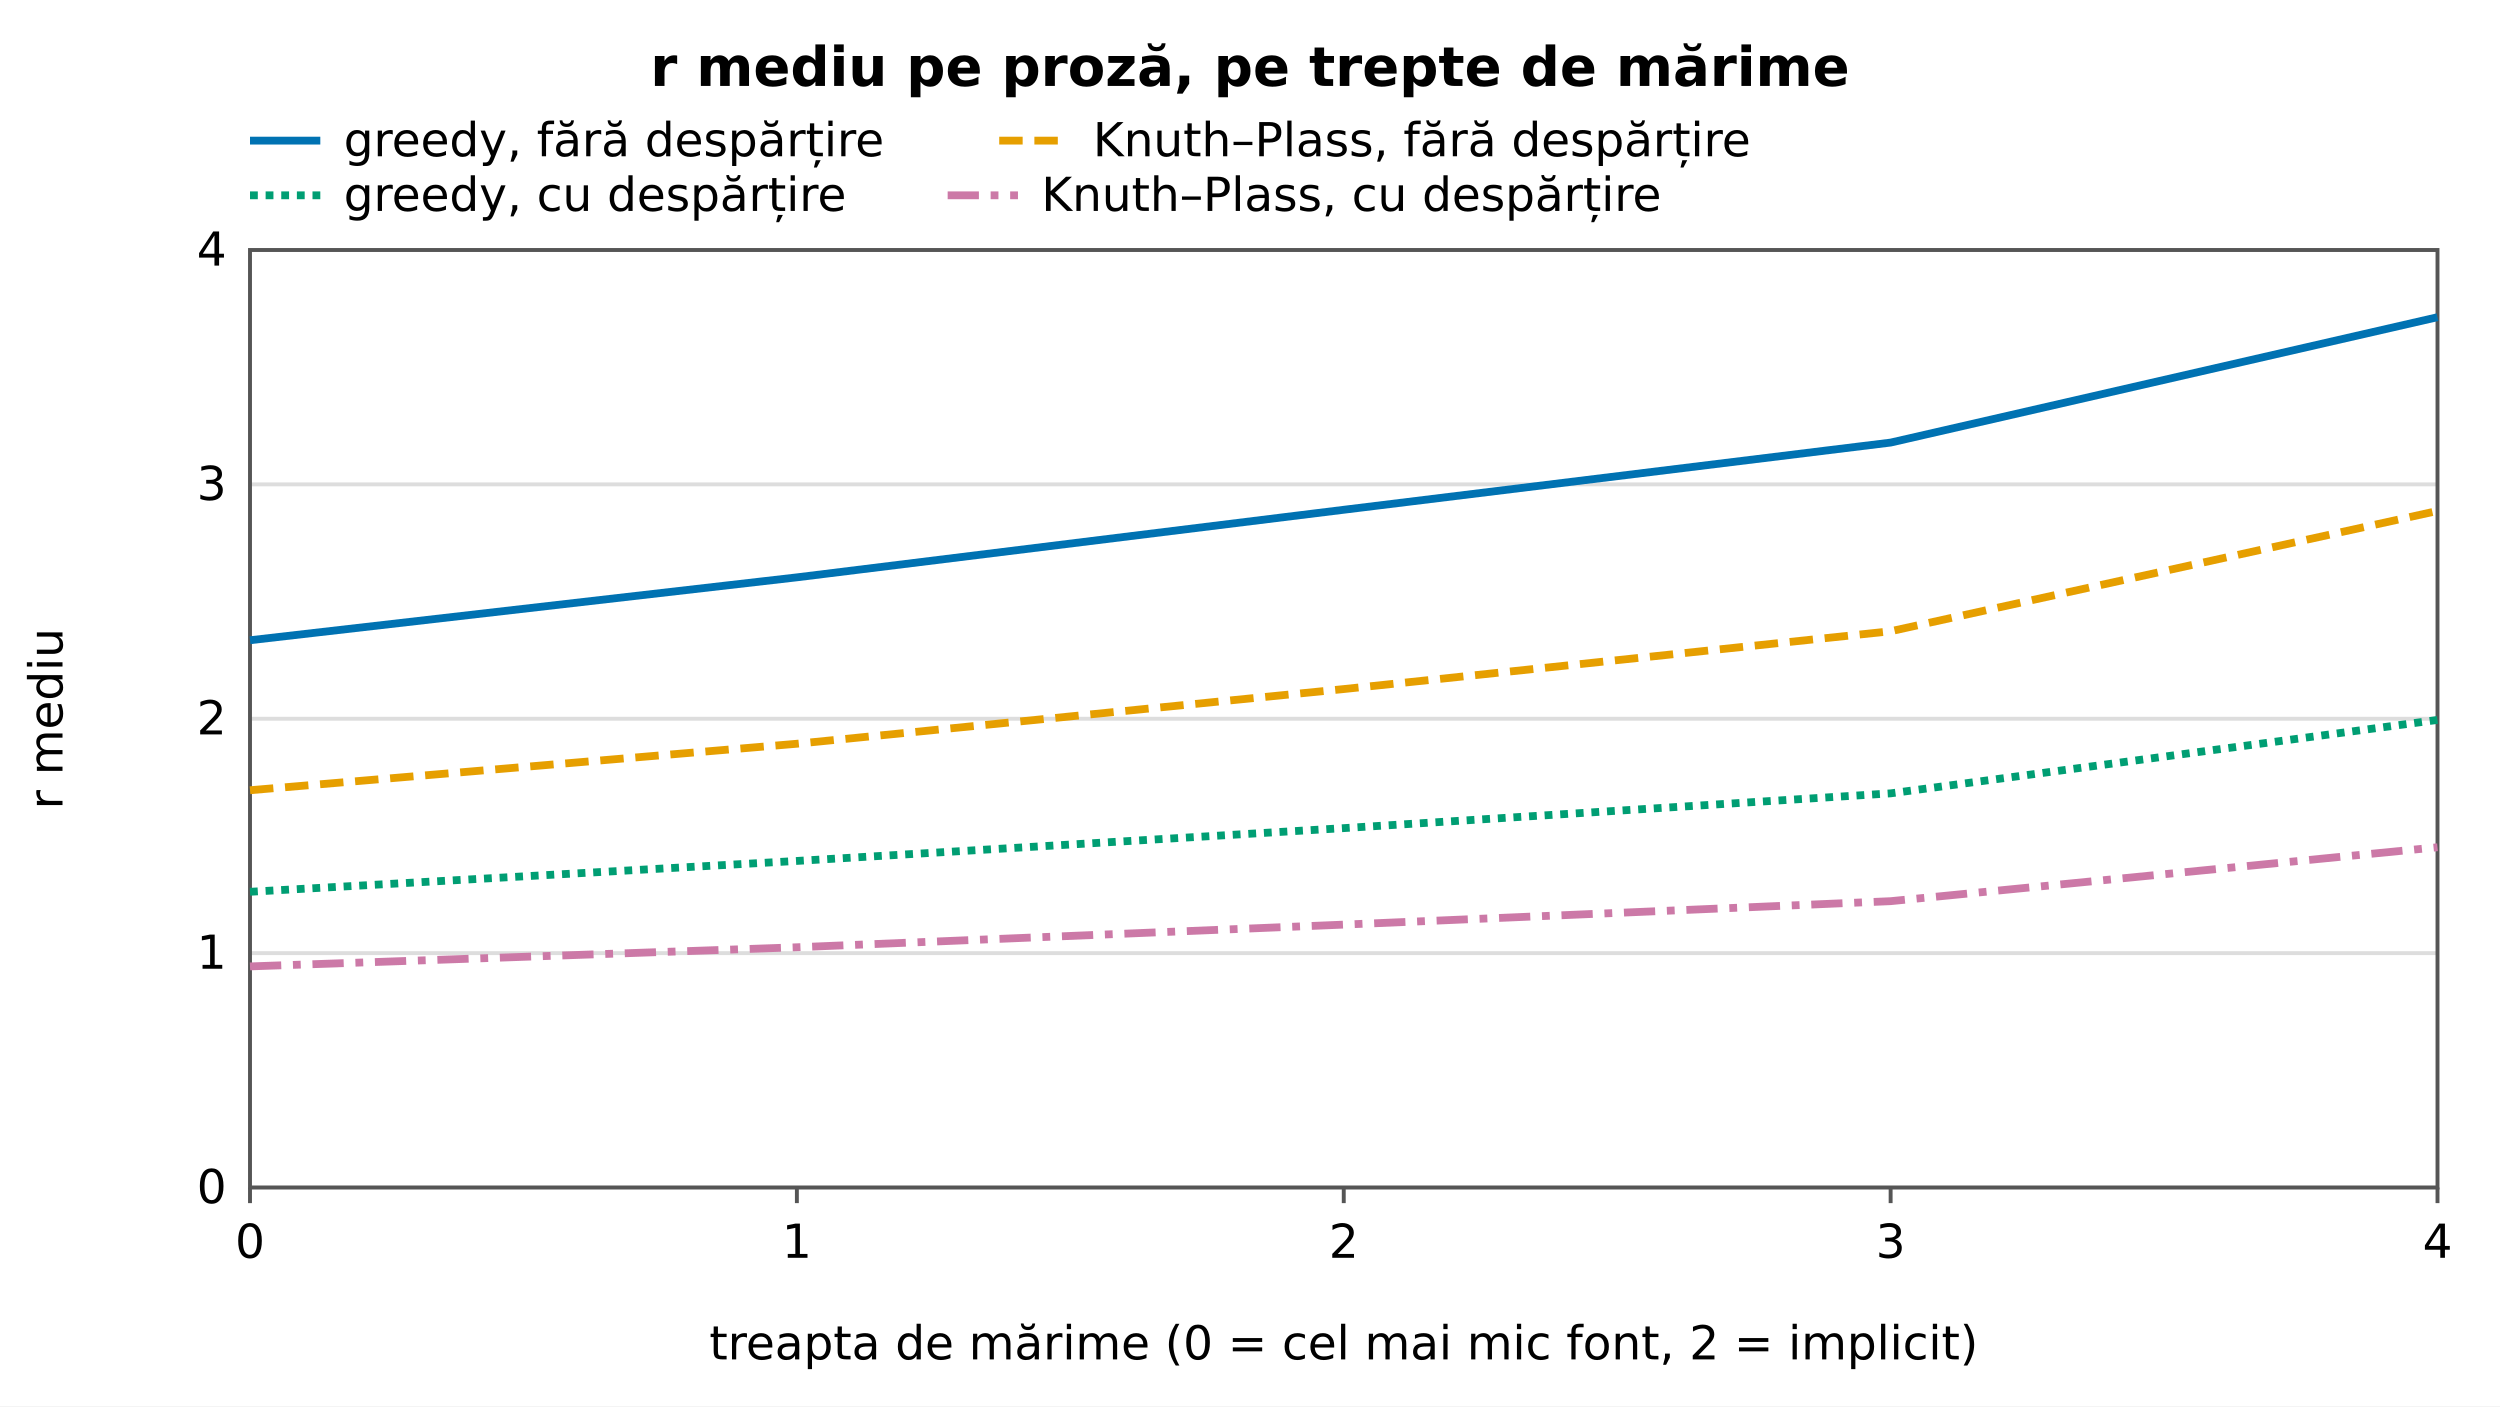
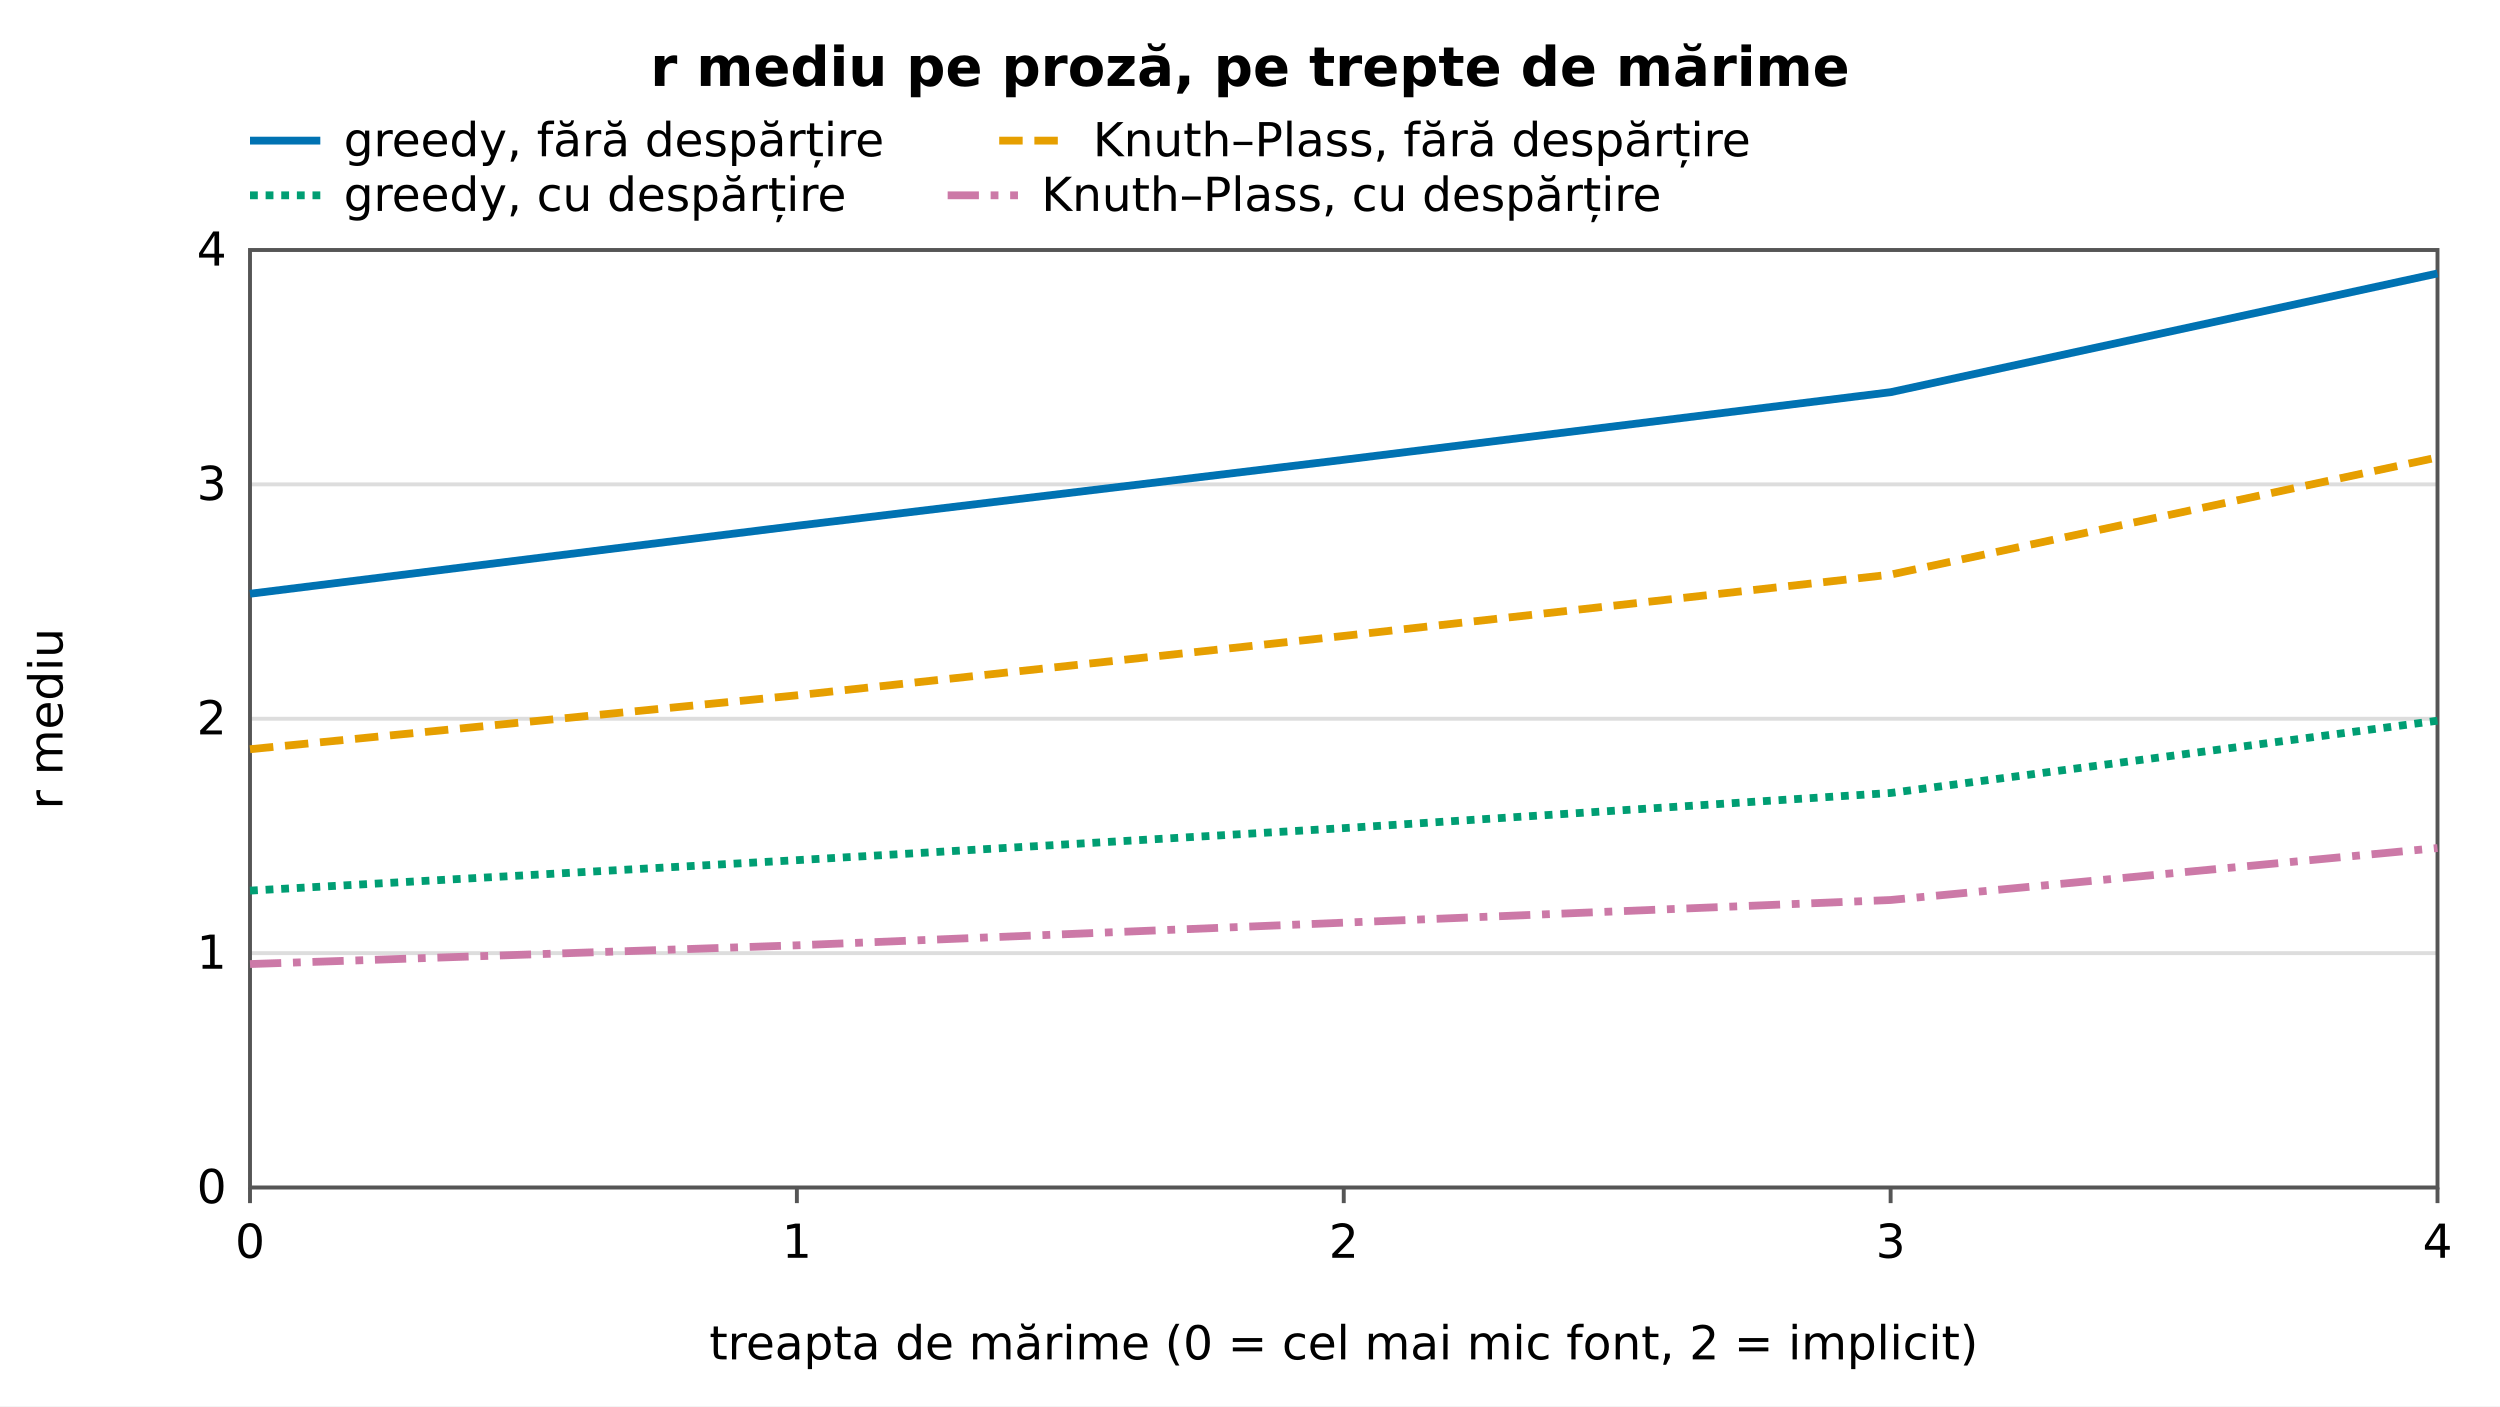
<svg xmlns="http://www.w3.org/2000/svg" width="640" height="360" viewBox="0 0 640 360" font-family="DejaVu Sans, sans-serif" font-size="12">
  <rect width="100%" height="100%" fill="#fff" />
  <text x="320.0" y="22" text-anchor="middle" font-size="14" font-weight="bold">r mediu pe proză, pe trepte de mărime</text>
  <text x="344.0" y="348" text-anchor="middle">treapta de mărime (0 = cel mai mic font, 2 = implicit)</text>
  <text transform="translate(16 184.0) rotate(-90)" text-anchor="middle">r mediu</text>
  <line x1="64" y1="304.0" x2="624" y2="304.0" stroke="#ddd" />
  <text x="58" y="308.0" text-anchor="end">0</text>
  <line x1="64" y1="244.0" x2="624" y2="244.0" stroke="#ddd" />
  <text x="58" y="248.0" text-anchor="end">1</text>
  <line x1="64" y1="184.0" x2="624" y2="184.0" stroke="#ddd" />
  <text x="58" y="188.0" text-anchor="end">2</text>
  <line x1="64" y1="124.0" x2="624" y2="124.0" stroke="#ddd" />
  <text x="58" y="128.0" text-anchor="end">3</text>
  <line x1="64" y1="64.0" x2="624" y2="64.0" stroke="#ddd" />
  <text x="58" y="68.0" text-anchor="end">4</text>
  <line x1="64.0" y1="304" x2="64.0" y2="308" stroke="#555" />
  <text x="64.0" y="322" text-anchor="middle">0</text>
  <line x1="204.0" y1="304" x2="204.0" y2="308" stroke="#555" />
  <text x="204.0" y="322" text-anchor="middle">1</text>
  <line x1="344.0" y1="304" x2="344.0" y2="308" stroke="#555" />
  <text x="344.0" y="322" text-anchor="middle">2</text>
  <line x1="484.0" y1="304" x2="484.0" y2="308" stroke="#555" />
  <text x="484.0" y="322" text-anchor="middle">3</text>
  <line x1="624.0" y1="304" x2="624.0" y2="308" stroke="#555" />
  <text x="624.0" y="322" text-anchor="middle">4</text>
  <rect x="64" y="64" width="560" height="240" fill="none" stroke="#555" />
-   <polyline points="64.0,163.9 204.0,147.8 344.0,130.5 484.0,113.3 624.0,81.2" fill="none" stroke="#0072B2" stroke-width="2" stroke-dasharray="" />
-   <polyline points="64.0,202.3 204.0,190.4 344.0,176.4 484.0,161.6 624.0,130.8" fill="none" stroke="#E69F00" stroke-width="2" stroke-dasharray="6 3" />
-   <polyline points="64.0,228.3 204.0,220.4 344.0,212.0 484.0,203.1 624.0,184.3" fill="none" stroke="#009E73" stroke-width="2" stroke-dasharray="2 2" />
-   <polyline points="64.0,247.4 204.0,242.5 344.0,236.7 484.0,230.7 624.0,216.9" fill="none" stroke="#CC79A7" stroke-width="2" stroke-dasharray="8 3 2 3" />
+   <polyline points="64.0,152.0 204.0,134.6 344.0,117.7 484.0,100.4 624.0,70.0" fill="none" stroke="#0072B2" stroke-width="2" stroke-dasharray="" />
+   <polyline points="64.0,191.8 204.0,178.0 344.0,162.8 484.0,147.1 624.0,117.1" fill="none" stroke="#E69F00" stroke-width="2" stroke-dasharray="6 3" />
+   <polyline points="64.0,228.0 204.0,220.2 344.0,212.0 484.0,203.0 624.0,184.5" fill="none" stroke="#009E73" stroke-width="2" stroke-dasharray="2 2" />
+   <polyline points="64.0,246.8 204.0,242.0 344.0,236.2 484.0,230.4 624.0,217.1" fill="none" stroke="#CC79A7" stroke-width="2" stroke-dasharray="8 3 2 3" />
  <line x1="64" y1="36" x2="82" y2="36" stroke="#0072B2" stroke-width="2" stroke-dasharray="" />
  <text x="88" y="40">greedy, fără despărțire</text>
  <line x1="255.8" y1="36" x2="273.8" y2="36" stroke="#E69F00" stroke-width="2" stroke-dasharray="6 3" />
  <text x="279.8" y="40">Knuth–Plass, fără despărțire</text>
  <line x1="64" y1="50" x2="82" y2="50" stroke="#009E73" stroke-width="2" stroke-dasharray="2 2" />
  <text x="88" y="54">greedy, cu despărțire</text>
  <line x1="242.6" y1="50" x2="260.6" y2="50" stroke="#CC79A7" stroke-width="2" stroke-dasharray="8 3 2 3" />
  <text x="266.6" y="54">Knuth–Plass, cu despărțire</text>
</svg>
